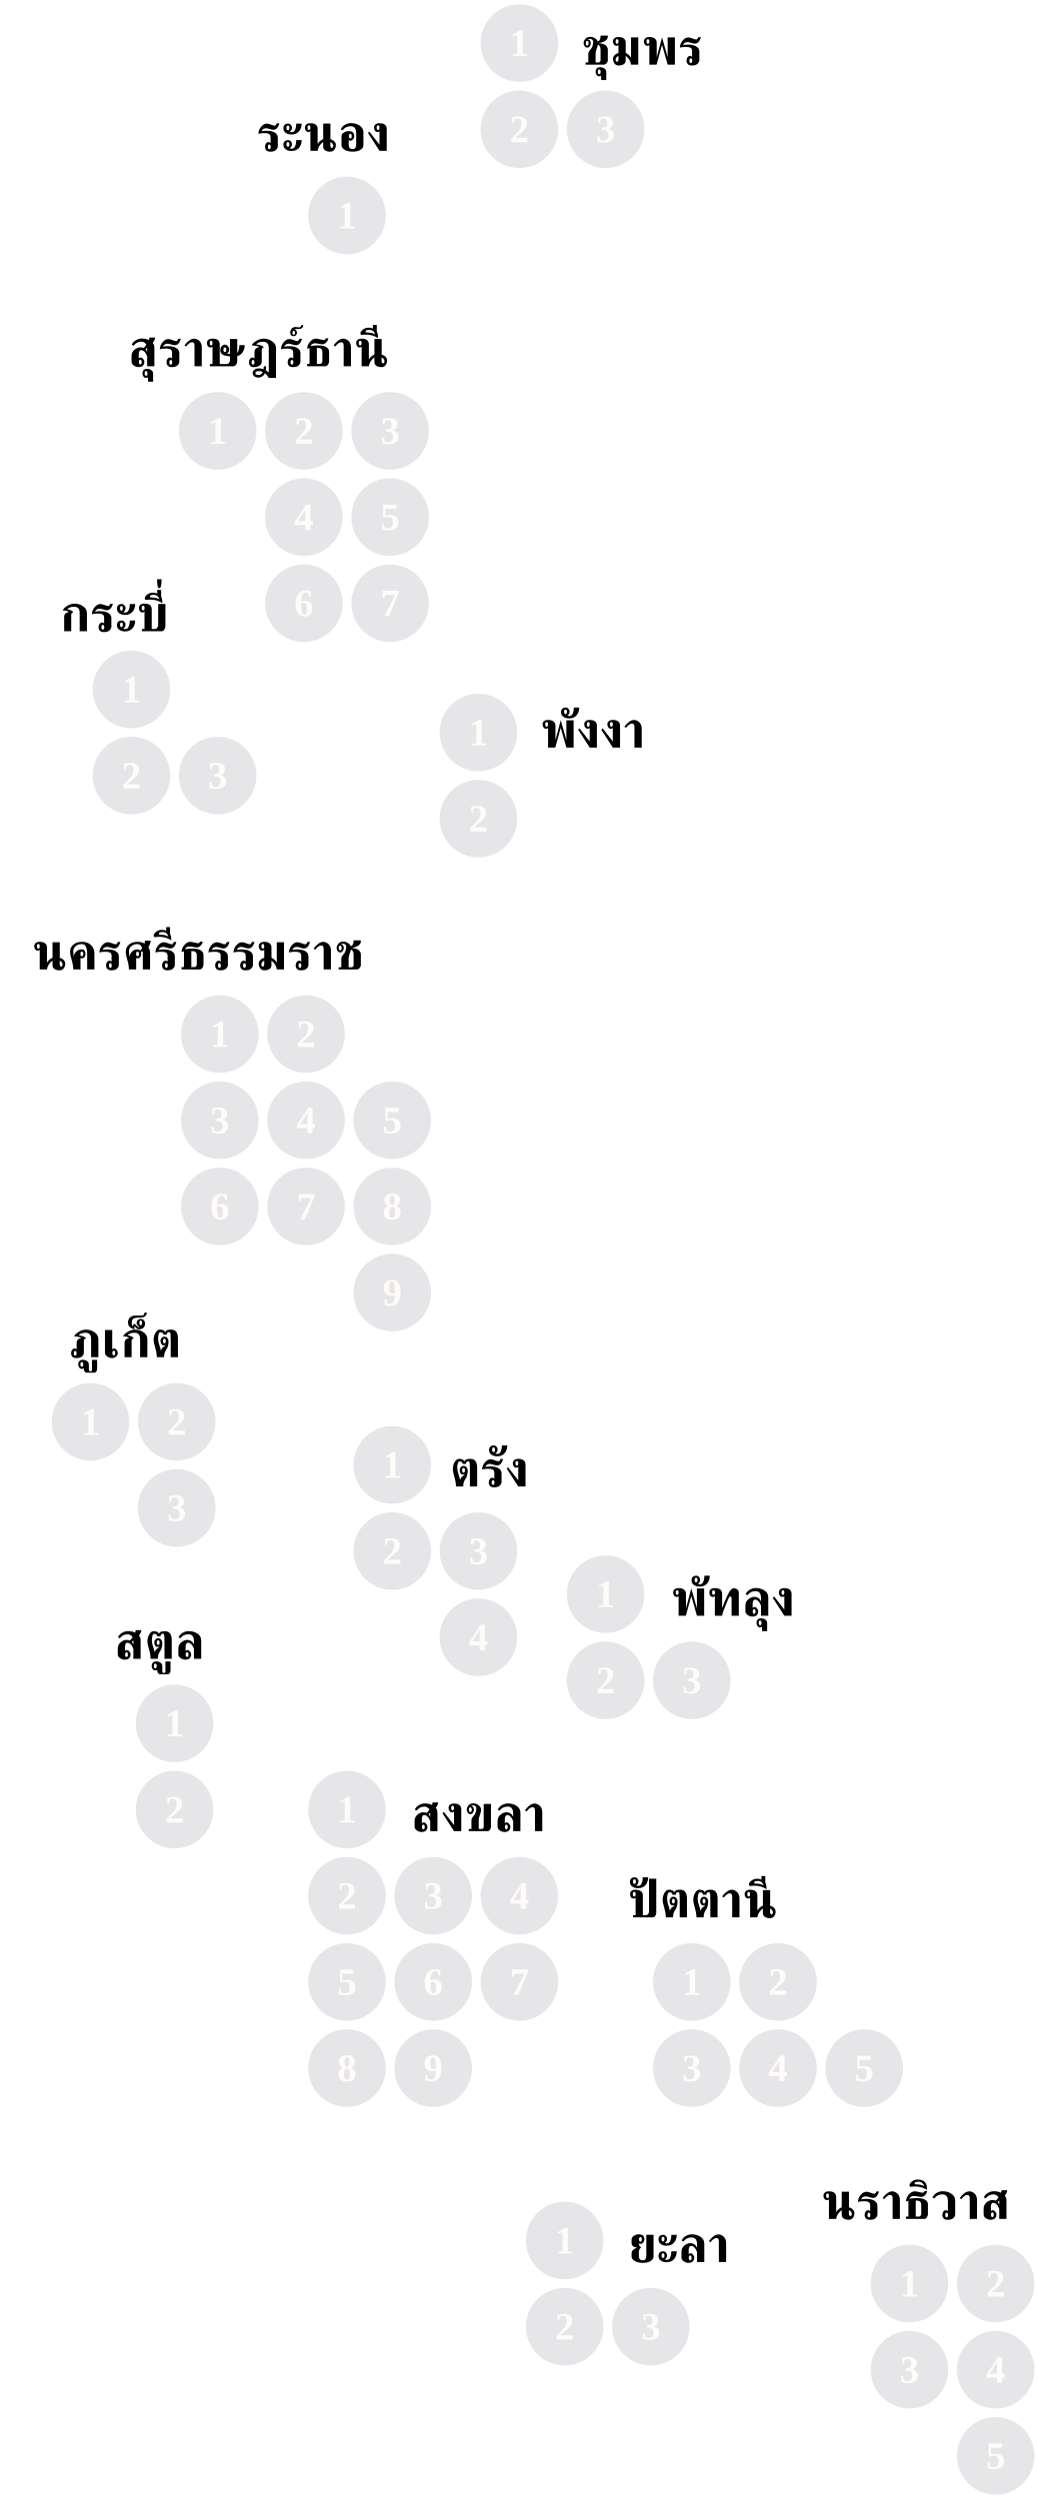
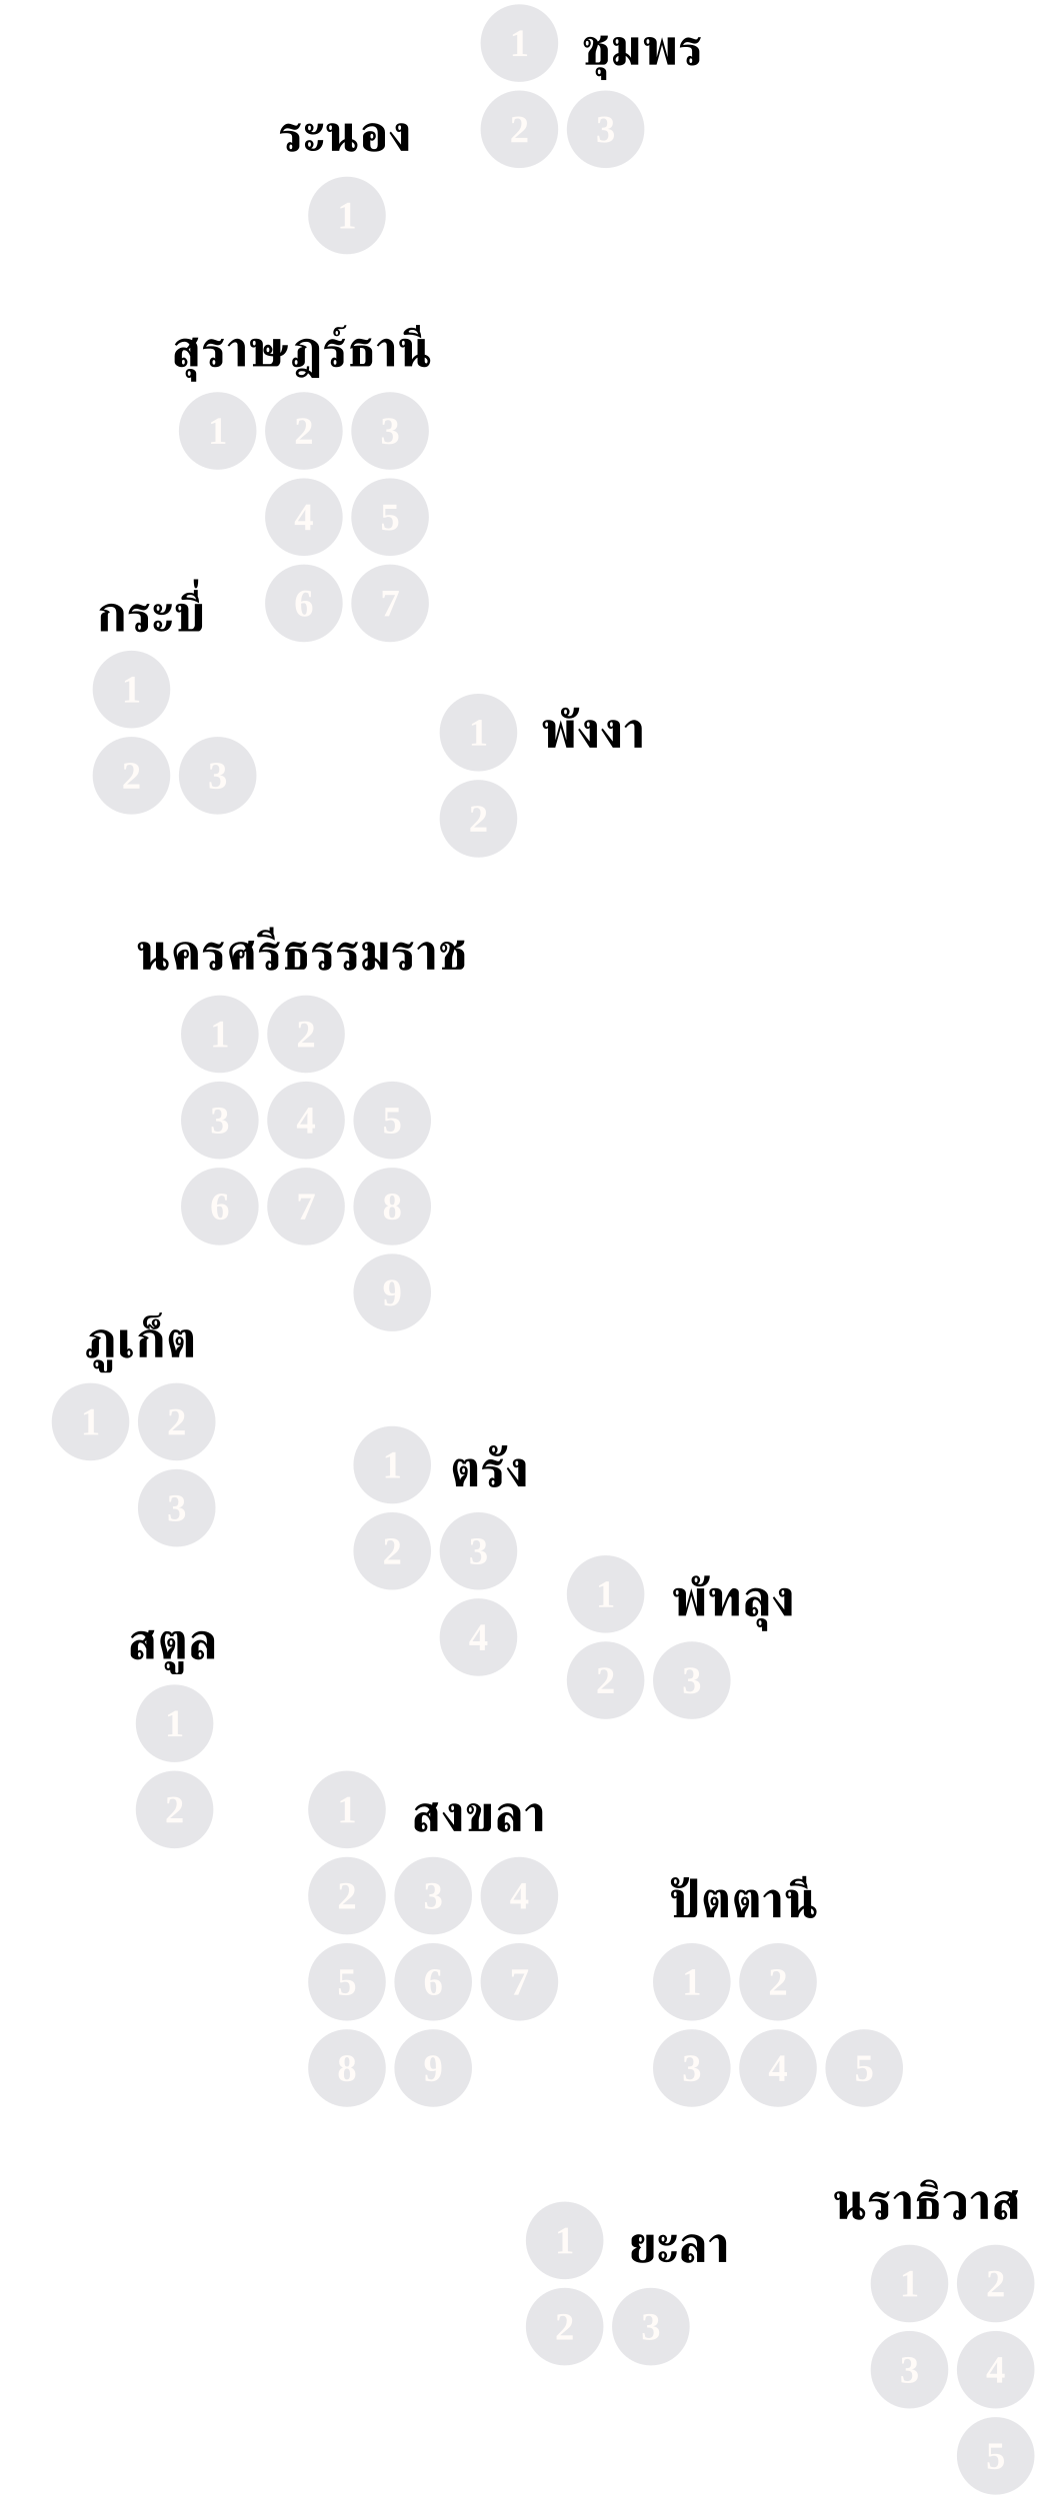
<svg xmlns="http://www.w3.org/2000/svg" width="481" height="1160" viewBox="0 0 481 1160" fill="none">
  <g id="region-6">
    <g id="province-96">
      <g id="NWT_5" style="pointer-events: all; cursor: pointer; transform: scale(1);">
        <g id="text_1">
          <circle cx="462" cy="1140" r="18" fill="rgb(146 146 157 / 23%)" />
          <text x="462" y="1146" text-anchor="middle" font-size="18" font-weight="bold" fill="#FFFBF8">5</text>
        </g>
      </g>
      <g id="NWT_4" style="pointer-events: all; cursor: pointer; transform: scale(1);">
        <g id="text_2">
          <circle cx="462" cy="1100" r="18" fill="rgb(146 146 157 / 23%)" />
          <text x="462" y="1106" text-anchor="middle" font-size="18" font-weight="bold" fill="#FFFBF8">4</text>
        </g>
      </g>
      <g id="NWT_3" style="pointer-events: all; cursor: pointer; transform: scale(1);">
        <g id="text_3">
          <circle cx="422" cy="1100" r="18" fill="rgb(146 146 157 / 23%)" />
          <text x="422" y="1106" text-anchor="middle" font-size="18" font-weight="bold" fill="#FFFBF8">3</text>
        </g>
      </g>
      <g id="NWT_2" style="pointer-events: all; cursor: pointer; transform: scale(1);">
        <g id="text_4">
          <circle cx="462" cy="1060" r="18" fill="rgb(146 146 157 / 23%)" />
          <text x="462" y="1066" text-anchor="middle" font-size="18" font-weight="bold" fill="#FFFBF8">2</text>
        </g>
      </g>
      <g id="NWT_1" style="pointer-events: all; cursor: pointer; transform: scale(1);">
        <g id="text_5">
          <circle cx="422" cy="1060" r="18" fill="rgb(146 146 157 / 23%)" />
          <text x="422" y="1066" text-anchor="middle" font-size="18" font-weight="bold" fill="#FFFBF8">1</text>
        </g>
      </g>
      <g id="NWT_name" style="cursor: pointer;">
        <rect x="370.5" y="1005" width="110" height="35" rx="4" fill="transparent" />
-         <text x="425" y="1030 " text-anchor="middle" font-size="24" font-weight="bold" fill="#000">นราธิวาส</text>
+         <text x="430" y="1030 " text-anchor="middle" font-size="24" font-weight="bold" fill="#000">นราธิวาส</text>
      </g>
    </g>
    <g id="province-95">
      <g id="YLA_3" style="pointer-events: all; cursor: pointer; transform: scale(1);">
        <g id="text_6">
          <circle cx="302" cy="1080" r="18" fill="rgb(146 146 157 / 23%)" />
          <text x="302" y="1086" text-anchor="middle" font-size="18" font-weight="bold" fill="#FFFBF8">3</text>
        </g>
      </g>
      <g id="YLA_2" style="pointer-events: all; cursor: pointer; transform: scale(1);">
        <g id="text_7">
          <circle cx="262" cy="1080" r="18" fill="rgb(146 146 157 / 23%)" />
          <text x="262" y="1086" text-anchor="middle" font-size="18" font-weight="bold" fill="#FFFBF8">2</text>
        </g>
      </g>
      <g id="YLA_1" style="pointer-events: all; cursor: pointer; transform: scale(1);">
        <g id="text_8">
          <circle cx="262" cy="1040" r="18" fill="rgb(146 146 157 / 23%)" />
          <text x="262" y="1046" text-anchor="middle" font-size="18" font-weight="bold" fill="#FFFBF8">1</text>
        </g>
      </g>
      <g id="YLA_name" style="cursor: pointer;">
        <rect x="282" y="1025" width="64" height="35" rx="4" fill="transparent" />
        <text x="315" y="1050 " text-anchor="middle" font-size="24" font-weight="bold" fill="#000">ยะลา</text>
      </g>
    </g>
    <g id="province-94">
      <g id="PTN_5" style="pointer-events: all; cursor: pointer; transform: scale(1);">
        <g id="text_9">
          <circle cx="401" cy="960" r="18" fill="rgb(146 146 157 / 23%)" />
          <text x="401" y="966" text-anchor="middle" font-size="18" font-weight="bold" fill="#FFFBF8">5</text>
        </g>
      </g>
      <g id="PTN_4" style="pointer-events: all; cursor: pointer; transform: scale(1);">
        <g id="text_10">
          <circle cx="361" cy="960" r="18" fill="rgb(146 146 157 / 23%)" />
          <text x="361" y="966" text-anchor="middle" font-size="18" font-weight="bold" fill="#FFFBF8">4</text>
        </g>
      </g>
      <g id="PTN_3" style="pointer-events: all; cursor: pointer; transform: scale(1);">
        <g id="text_11">
          <circle cx="321" cy="960" r="18" fill="rgb(146 146 157 / 23%)" />
          <text x="321" y="966" text-anchor="middle" font-size="18" font-weight="bold" fill="#FFFBF8">3</text>
        </g>
      </g>
      <g id="PTN_2" style="pointer-events: all; cursor: pointer; transform: scale(1);">
        <g id="text_12">
          <circle cx="361" cy="920" r="18" fill="rgb(146 146 157 / 23%)" />
          <text x="361" y="926" text-anchor="middle" font-size="18" font-weight="bold" fill="#FFFBF8">2</text>
        </g>
      </g>
      <g id="PTN_1" style="pointer-events: all; cursor: pointer; transform: scale(1);">
        <g id="text_13">
          <circle cx="321" cy="920" r="18" fill="rgb(146 146 157 / 23%)" />
          <text x="321" y="926" text-anchor="middle" font-size="18" font-weight="bold" fill="#FFFBF8">1</text>
        </g>
      </g>
      <g id="PTN_name" style="cursor: pointer;">
        <rect x="283" y="865" width="88" height="35" rx="4" fill="transparent" />
-         <text x="326" y="890 " text-anchor="middle" font-size="24" font-weight="bold" fill="#000">ปัตตานี</text>
+         <text x="345" y="890 " text-anchor="middle" font-size="24" font-weight="bold" fill="#000">ปัตตานี</text>
      </g>
    </g>
    <g id="province-93">
      <g id="PLG_3" style="pointer-events: all; cursor: pointer; transform: scale(1);">
        <g id="text_14">
          <circle cx="321" cy="780" r="18" fill="rgb(146 146 157 / 23%)" />
          <text x="321" y="786" text-anchor="middle" font-size="18" font-weight="bold" fill="#FFFBF8">3</text>
        </g>
      </g>
      <g id="PLG_2" style="pointer-events: all; cursor: pointer; transform: scale(1);">
        <g id="text_15">
          <circle cx="281" cy="780" r="18" fill="rgb(146 146 157 / 23%)" />
          <text x="281" y="786" text-anchor="middle" font-size="18" font-weight="bold" fill="#FFFBF8">2</text>
        </g>
      </g>
      <g id="PLG_1" style="pointer-events: all; cursor: pointer; transform: scale(1);">
        <g id="text_16">
          <circle cx="281" cy="740" r="18" fill="rgb(146 146 157 / 23%)" />
          <text x="281" y="746" text-anchor="middle" font-size="18" font-weight="bold" fill="#FFFBF8">1</text>
        </g>
      </g>
      <g id="PLG_name" style="cursor: pointer;">
        <rect x="301" y="725" width="74" height="35" rx="4" fill="transparent" />
        <text x="340" y="750 " text-anchor="middle" font-size="24" font-weight="bold" fill="#000">พัทลุง</text>
      </g>
    </g>
    <g id="province-90">
      <g id="SKA_9" style="pointer-events: all; cursor: pointer; transform: scale(1);">
        <g id="text_17">
          <circle cx="201" cy="960" r="18" fill="rgb(146 146 157 / 23%)" />
          <text x="201" y="966" text-anchor="middle" font-size="18" font-weight="bold" fill="#FFFBF8">9</text>
        </g>
      </g>
      <g id="SKA_8" style="pointer-events: all; cursor: pointer; transform: scale(1);">
        <g id="text_18">
          <circle cx="161" cy="960" r="18" fill="rgb(146 146 157 / 23%)" />
          <text x="161" y="966" text-anchor="middle" font-size="18" font-weight="bold" fill="#FFFBF8">8</text>
        </g>
      </g>
      <g id="SKA_7" style="pointer-events: all; cursor: pointer; transform: scale(1);">
        <g id="text_19">
          <circle cx="241" cy="920" r="18" fill="rgb(146 146 157 / 23%)" />
          <text x="241" y="926" text-anchor="middle" font-size="18" font-weight="bold" fill="#FFFBF8">7</text>
        </g>
      </g>
      <g id="SKA_6" style="pointer-events: all; cursor: pointer; transform: scale(1);">
        <g id="text_20">
          <circle cx="201" cy="920" r="18" fill="rgb(146 146 157 / 23%)" />
          <text x="201" y="926" text-anchor="middle" font-size="18" font-weight="bold" fill="#FFFBF8">6</text>
        </g>
      </g>
      <g id="SKA_5" style="pointer-events: all; cursor: pointer; transform: scale(1);">
        <g id="text_21">
          <circle cx="161" cy="920" r="18" fill="rgb(146 146 157 / 23%)" />
          <text x="161" y="926" text-anchor="middle" font-size="18" font-weight="bold" fill="#FFFBF8">5</text>
        </g>
      </g>
      <g id="SKA_4" style="pointer-events: all; cursor: pointer; transform: scale(1);">
        <g id="text_22">
          <circle cx="241" cy="880" r="18" fill="rgb(146 146 157 / 23%)" />
          <text x="241" y="886" text-anchor="middle" font-size="18" font-weight="bold" fill="#FFFBF8">4</text>
        </g>
      </g>
      <g id="SKA_3" style="pointer-events: all; cursor: pointer; transform: scale(1);">
        <g id="text_23">
          <circle cx="201" cy="880" r="18" fill="rgb(146 146 157 / 23%)" />
          <text x="201" y="886" text-anchor="middle" font-size="18" font-weight="bold" fill="#FFFBF8">3</text>
        </g>
      </g>
      <g id="SKA_2" style="pointer-events: all; cursor: pointer; transform: scale(1);">
        <g id="text_24">
          <circle cx="161" cy="880" r="18" fill="rgb(146 146 157 / 23%)" />
          <text x="161" y="886" text-anchor="middle" font-size="18" font-weight="bold" fill="#FFFBF8">2</text>
        </g>
      </g>
      <g id="SKA_1" style="pointer-events: all; cursor: pointer; transform: scale(1);">
        <g id="text_25">
          <circle cx="161" cy="840" r="18" fill="rgb(146 146 157 / 23%)" />
          <text x="161" y="846" text-anchor="middle" font-size="18" font-weight="bold" fill="#FFFBF8">1</text>
        </g>
      </g>
      <g id="SKA_name" style="cursor: pointer;">
        <rect x="181" y="825" width="81" height="35" rx="4" fill="transparent" />
        <text x="222" y="850 " text-anchor="middle" font-size="24" font-weight="bold" fill="#000">สงขลา</text>
      </g>
    </g>
    <g id="province-91">
      <g id="STN_2" style="pointer-events: all; cursor: pointer; transform: scale(1);">
        <g id="text_26">
          <circle cx="81" cy="840" r="18" fill="rgb(146 146 157 / 23%)" />
          <text x="81" y="846" text-anchor="middle" font-size="18" font-weight="bold" fill="#FFFBF8">2</text>
        </g>
      </g>
      <g id="STN_1" style="pointer-events: all; cursor: pointer; transform: scale(1);">
        <g id="text_27">
          <circle cx="81" cy="800" r="18" fill="rgb(146 146 157 / 23%)" />
          <text x="81" y="806" text-anchor="middle" font-size="18" font-weight="bold" fill="#FFFBF8">1</text>
        </g>
      </g>
      <g id="STN_name" style="cursor: pointer;">
        <rect x="44" y="745" width="59" height="35" rx="4" fill="transparent" />
-         <text x="74" y="770 " text-anchor="middle" font-size="24" font-weight="bold" fill="#000">สตูล</text>
+         <text x="80" y="770 " text-anchor="middle" font-size="24" font-weight="bold" fill="#000">สตูล</text>
      </g>
    </g>
    <g id="province-92">
      <g id="TRG_4" style="pointer-events: all; cursor: pointer; transform: scale(1);">
        <g id="text_28">
          <circle cx="222" cy="760" r="18" fill="rgb(146 146 157 / 23%)" />
          <text x="222" y="766" text-anchor="middle" font-size="18" font-weight="bold" fill="#FFFBF8">4</text>
        </g>
      </g>
      <g id="TRG_3" style="pointer-events: all; cursor: pointer; transform: scale(1);">
        <g id="text_29">
          <circle cx="222" cy="720" r="18" fill="rgb(146 146 157 / 23%)" />
          <text x="222" y="726" text-anchor="middle" font-size="18" font-weight="bold" fill="#FFFBF8">3</text>
        </g>
      </g>
      <g id="TRG_2" style="pointer-events: all; cursor: pointer; transform: scale(1);">
        <g id="text_30">
          <circle cx="182" cy="720" r="18" fill="rgb(146 146 157 / 23%)" />
          <text x="182" y="726" text-anchor="middle" font-size="18" font-weight="bold" fill="#FFFBF8">2</text>
        </g>
      </g>
      <g id="TRG_1" style="pointer-events: all; cursor: pointer; transform: scale(1);">
        <g id="text_31">
          <circle cx="182" cy="680" r="18" fill="rgb(146 146 157 / 23%)" />
          <text x="182" y="686" text-anchor="middle" font-size="18" font-weight="bold" fill="#FFFBF8">1</text>
        </g>
      </g>
      <g id="TRG_name" style="cursor: pointer;">
        <rect x="201" y="665" width="53" height="35" rx="4" fill="transparent" />
        <text x="227" y="690 " text-anchor="middle" font-size="24" font-weight="bold" fill="#000">ตรัง</text>
      </g>
    </g>
    <g id="province-83">
      <g id="PKT_3" style="pointer-events: all; cursor: pointer; transform: scale(1);">
        <g id="text_32">
          <circle cx="82" cy="700" r="18" fill="rgb(146 146 157 / 23%)" />
          <text x="82" y="706" text-anchor="middle" font-size="18" font-weight="bold" fill="#FFFBF8">3</text>
        </g>
      </g>
      <g id="PKT_2" style="pointer-events: all; cursor: pointer; transform: scale(1);">
        <g id="text_33">
          <circle cx="82" cy="660" r="18" fill="rgb(146 146 157 / 23%)" />
          <text x="82" y="666" text-anchor="middle" font-size="18" font-weight="bold" fill="#FFFBF8">2</text>
        </g>
      </g>
      <g id="PKT_1" style="pointer-events: all; cursor: pointer; transform: scale(1);">
        <g id="text_34">
          <circle cx="42" cy="660" r="18" fill="rgb(146 146 157 / 23%)" />
          <text x="42" y="666" text-anchor="middle" font-size="18" font-weight="bold" fill="#FFFBF8">1</text>
        </g>
      </g>
      <g id="PKT_name" style="cursor: pointer;">
        <rect x="25" y="605" width="66" height="35" rx="4" fill="transparent" />
-         <text x="58" y="630 " text-anchor="middle" font-size="24" font-weight="bold" fill="#000">ภูเก็ต</text>
+         <text x="65" y="630 " text-anchor="middle" font-size="24" font-weight="bold" fill="#000">ภูเก็ต</text>
      </g>
    </g>
    <g id="province-80">
      <g id="NST_9" style="pointer-events: all; cursor: pointer; transform: scale(1);">
        <g id="text_36">
          <circle cx="182" cy="600" r="18" fill="rgb(146 146 157 / 23%)" />
          <text x="182" y="606" text-anchor="middle" font-size="18" font-weight="bold" fill="#FFFBF8">9</text>
        </g>
      </g>
      <g id="NST_8" style="pointer-events: all; cursor: pointer; transform: scale(1);">
        <g id="text_37">
          <circle cx="182" cy="560" r="18" fill="rgb(146 146 157 / 23%)" />
          <text x="182" y="566" text-anchor="middle" font-size="18" font-weight="bold" fill="#FFFBF8">8</text>
        </g>
      </g>
      <g id="NST_7" style="pointer-events: all; cursor: pointer; transform: scale(1);">
        <g id="text_38">
          <circle cx="142" cy="560" r="18" fill="rgb(146 146 157 / 23%)" />
          <text x="142" y="566" text-anchor="middle" font-size="18" font-weight="bold" fill="#FFFBF8">7</text>
        </g>
      </g>
      <g id="NST_6" style="pointer-events: all; cursor: pointer; transform: scale(1);">
        <g id="text_39">
          <circle cx="102" cy="560" r="18" fill="rgb(146 146 157 / 23%)" />
          <text x="102" y="566" text-anchor="middle" font-size="18" font-weight="bold" fill="#FFFBF8">6</text>
        </g>
      </g>
      <g id="NST_5" style="pointer-events: all; cursor: pointer; transform: scale(1);">
        <g id="text_40">
          <circle cx="182" cy="520" r="18" fill="rgb(146 146 157 / 23%)" />
          <text x="182" y="526" text-anchor="middle" font-size="18" font-weight="bold" fill="#FFFBF8">5</text>
        </g>
      </g>
      <g id="NST_4" style="pointer-events: all; cursor: pointer; transform: scale(1);">
        <g id="text_41">
          <circle cx="142" cy="520" r="18" fill="rgb(146 146 157 / 23%)" />
          <text x="142" y="526" text-anchor="middle" font-size="18" font-weight="bold" fill="#FFFBF8">4</text>
        </g>
      </g>
      <g id="NST_3" style="pointer-events: all; cursor: pointer; transform: scale(1);">
        <g id="text_42">
          <circle cx="102" cy="520" r="18" fill="rgb(146 146 157 / 23%)" />
          <text x="102" y="526" text-anchor="middle" font-size="18" font-weight="bold" fill="#FFFBF8">3</text>
        </g>
      </g>
      <g id="NST_2" style="pointer-events: all; cursor: pointer; transform: scale(1);">
        <g id="text_43">
          <circle cx="142" cy="480" r="18" fill="rgb(146 146 157 / 23%)" />
          <text x="142" y="486" text-anchor="middle" font-size="18" font-weight="bold" fill="#FFFBF8">2</text>
        </g>
      </g>
      <g id="NST_1" style="pointer-events: all; cursor: pointer; transform: scale(1);">
        <g id="text_44">
          <circle cx="102" cy="480" r="18" fill="rgb(146 146 157 / 23%)" />
          <text x="102" y="486" text-anchor="middle" font-size="18" font-weight="bold" fill="#FFFBF8">1</text>
        </g>
      </g>
      <g id="NST_name" style="cursor: pointer;">
        <rect y="425" width="182" height="35" rx="4" fill="transparent" />
-         <text x="92" y="450 " text-anchor="middle" font-size="24" font-weight="bold" fill="#000">นครศรีธรรมราช</text>
+         <text x="140" y="450 " text-anchor="middle" font-size="24" font-weight="bold" fill="#000">นครศรีธรรมราช</text>
      </g>
    </g>
    <g id="province-82">
      <g id="PNA_2" style="pointer-events: all; cursor: pointer; transform: scale(1);">
        <g id="text_45">
          <circle cx="222" cy="380" r="18" fill="rgb(146 146 157 / 23%)" />
          <text x="222" y="386" text-anchor="middle" font-size="18" font-weight="bold" fill="#FFFBF8">2</text>
        </g>
      </g>
      <g id="PNA_1" style="pointer-events: all; cursor: pointer; transform: scale(1);">
        <g id="text_46">
          <circle cx="222" cy="340" r="18" fill="rgb(146 146 157 / 23%)" />
          <text x="222" y="346" text-anchor="middle" font-size="18" font-weight="bold" fill="#FFFBF8">1</text>
        </g>
      </g>
      <g id="PNA_name" style="cursor: pointer;">
        <rect x="241" y="322" width="68" height="35" rx="4" fill="transparent" />
        <text x="275" y="347 " text-anchor="middle" font-size="24" font-weight="bold" fill="#000">พังงา</text>
      </g>
    </g>
    <g id="province-81">
      <g id="KBI_3" style="pointer-events: all; cursor: pointer; transform: scale(1);">
        <g id="text_47">
          <circle cx="101" cy="360" r="18" fill="rgb(146 146 157 / 23%)" />
          <text x="101" y="366" text-anchor="middle" font-size="18" font-weight="bold" fill="#FFFBF8">3</text>
        </g>
      </g>
      <g id="KBI_2" style="pointer-events: all; cursor: pointer; transform: scale(1);">
        <g id="text_48">
          <circle cx="61" cy="360" r="18" fill="rgb(146 146 157 / 23%)" />
          <text x="61" y="366" text-anchor="middle" font-size="18" font-weight="bold" fill="#FFFBF8">2</text>
        </g>
      </g>
      <g id="KBI_1" style="pointer-events: all; cursor: pointer; transform: scale(1);">
        <g id="text_49">
          <circle cx="61" cy="320" r="18" fill="rgb(146 146 157 / 23%)" />
          <text x="61" y="326" text-anchor="middle" font-size="18" font-weight="bold" fill="#FFFBF8">1</text>
        </g>
      </g>
      <g id="KBI_name" style="cursor: pointer;">
        <rect x="19.5" y="265" width="66" height="35" rx="4" fill="transparent" />
-         <text x="53" y="293 " text-anchor="middle" font-size="24" font-weight="bold" fill="#000">กระบี่</text>
+         <text x="70" y="293 " text-anchor="middle" font-size="24" font-weight="bold" fill="#000">กระบี่</text>
      </g>
    </g>
    <g id="province-84">
      <g id="SNI_7" style="pointer-events: all; cursor: pointer; transform: scale(1);">
        <g id="text_50">
          <circle cx="181" cy="280" r="18" fill="rgb(146 146 157 / 23%)" />
          <text x="181" y="286" text-anchor="middle" font-size="18" font-weight="bold" fill="#FFFBF8">7</text>
        </g>
      </g>
      <g id="SNI_6" style="pointer-events: all; cursor: pointer; transform: scale(1);">
        <g id="text_51">
          <circle cx="141" cy="280" r="18" fill="rgb(146 146 157 / 23%)" />
          <text x="141" y="286" text-anchor="middle" font-size="18" font-weight="bold" fill="#FFFBF8">6</text>
        </g>
      </g>
      <g id="SNI_5" style="pointer-events: all; cursor: pointer; transform: scale(1);">
        <g id="text_52">
          <circle cx="181" cy="240" r="18" fill="rgb(146 146 157 / 23%)" />
          <text x="181" y="246" text-anchor="middle" font-size="18" font-weight="bold" fill="#FFFBF8">5</text>
        </g>
      </g>
      <g id="SNI_4" style="pointer-events: all; cursor: pointer; transform: scale(1);">
        <g id="text_53">
          <circle cx="141" cy="240" r="18" fill="rgb(146 146 157 / 23%)" />
          <text x="141" y="246" text-anchor="middle" font-size="18" font-weight="bold" fill="#FFFBF8">4</text>
        </g>
      </g>
      <g id="SNI_3" style="pointer-events: all; cursor: pointer; transform: scale(1);">
        <g id="text_54">
          <circle cx="181" cy="200" r="18" fill="rgb(146 146 157 / 23%)" />
          <text x="181" y="206" text-anchor="middle" font-size="18" font-weight="bold" fill="#FFFBF8">3</text>
        </g>
      </g>
      <g id="SNI_2" style="pointer-events: all; cursor: pointer; transform: scale(1);">
        <g id="text_55">
          <circle cx="141" cy="200" r="18" fill="rgb(146 146 157 / 23%)" />
          <text x="141" y="206" text-anchor="middle" font-size="18" font-weight="bold" fill="#FFFBF8">2</text>
        </g>
      </g>
      <g id="SNI_1" style="pointer-events: all; cursor: pointer; transform: scale(1);">
        <g id="text_56">
          <circle cx="101" cy="200" r="18" fill="rgb(146 146 157 / 23%)" />
          <text x="101" y="206" text-anchor="middle" font-size="18" font-weight="bold" fill="#FFFBF8">1</text>
        </g>
      </g>
      <g id="SNI_name" style="cursor: pointer;">
        <rect x="49.5" y="145" width="141" height="35" rx="4" fill="transparent" />
-         <text x="120" y="170 " text-anchor="middle" font-size="24" font-weight="bold" fill="#000">สุราษฎร์ธานี</text>
+         <text x="140" y="170 " text-anchor="middle" font-size="24" font-weight="bold" fill="#000">สุราษฎร์ธานี</text>
      </g>
    </g>
    <g id="province-85">
      <g id="RNG_1" style="pointer-events: all; cursor: pointer; transform: scale(1);">
        <g id="text_57">
          <circle cx="161" cy="100" r="18" fill="rgb(146 146 157 / 23%)" />
          <text x="161" y="106" text-anchor="middle" font-size="18" font-weight="bold" fill="#FFFBF8">1</text>
        </g>
      </g>
      <g id="RNG_name" style="cursor: pointer;">
        <rect x="111" y="45" width="77" height="35" rx="4" fill="transparent" />
-         <text x="150" y="70" text-anchor="middle" font-size="24" font-weight="bold" fill="#000">ระนอง</text>
+         <text x="160" y="70" text-anchor="middle" font-size="24" font-weight="bold" fill="#000">ระนอง</text>
      </g>
    </g>
    <g id="province-86">
      <g id="CPN_3" style="pointer-events: all; cursor: pointer; transform: scale(1);">
        <g id="text_58">
          <circle cx="281" cy="60" r="18" fill="rgb(146 146 157 / 23%)" />
          <text x="281" y="66" text-anchor="middle" font-size="18" font-weight="bold" fill="#FFFBF8">3</text>
        </g>
      </g>
      <g id="CPN_2" style="pointer-events: all; cursor: pointer; transform: scale(1);">
        <g id="text_59">
          <circle cx="241" cy="60" r="18" fill="rgb(146 146 157 / 23%)" />
          <text x="241" y="66" text-anchor="middle" font-size="18" font-weight="bold" fill="#FFFBF8">2</text>
        </g>
      </g>
      <g id="CPN_1" style="pointer-events: all; cursor: pointer; transform: scale(1);">
        <g id="text_60">
          <circle cx="241" cy="20" r="18" fill="rgb(146 146 157 / 23%)" />
          <text x="241" y="26" text-anchor="middle" font-size="18" font-weight="bold" fill="#FFFBF8">1</text>
        </g>
      </g>
      <g id="CPN_name" style="cursor: pointer;">
        <rect x="261" y="5" width="75" height="35" rx="4" fill="transparent" />
        <text x="298" y="30 " text-anchor="middle" font-size="24" font-weight="bold" fill="#000">ชุมพร</text>
      </g>
    </g>
  </g>
  <defs>
    <clipPath id="clip0_2056_263629">
      <rect x="19.5" y="265" width="66" height="35" rx="4" fill="transparent" />
    </clipPath>
  </defs>
</svg>
